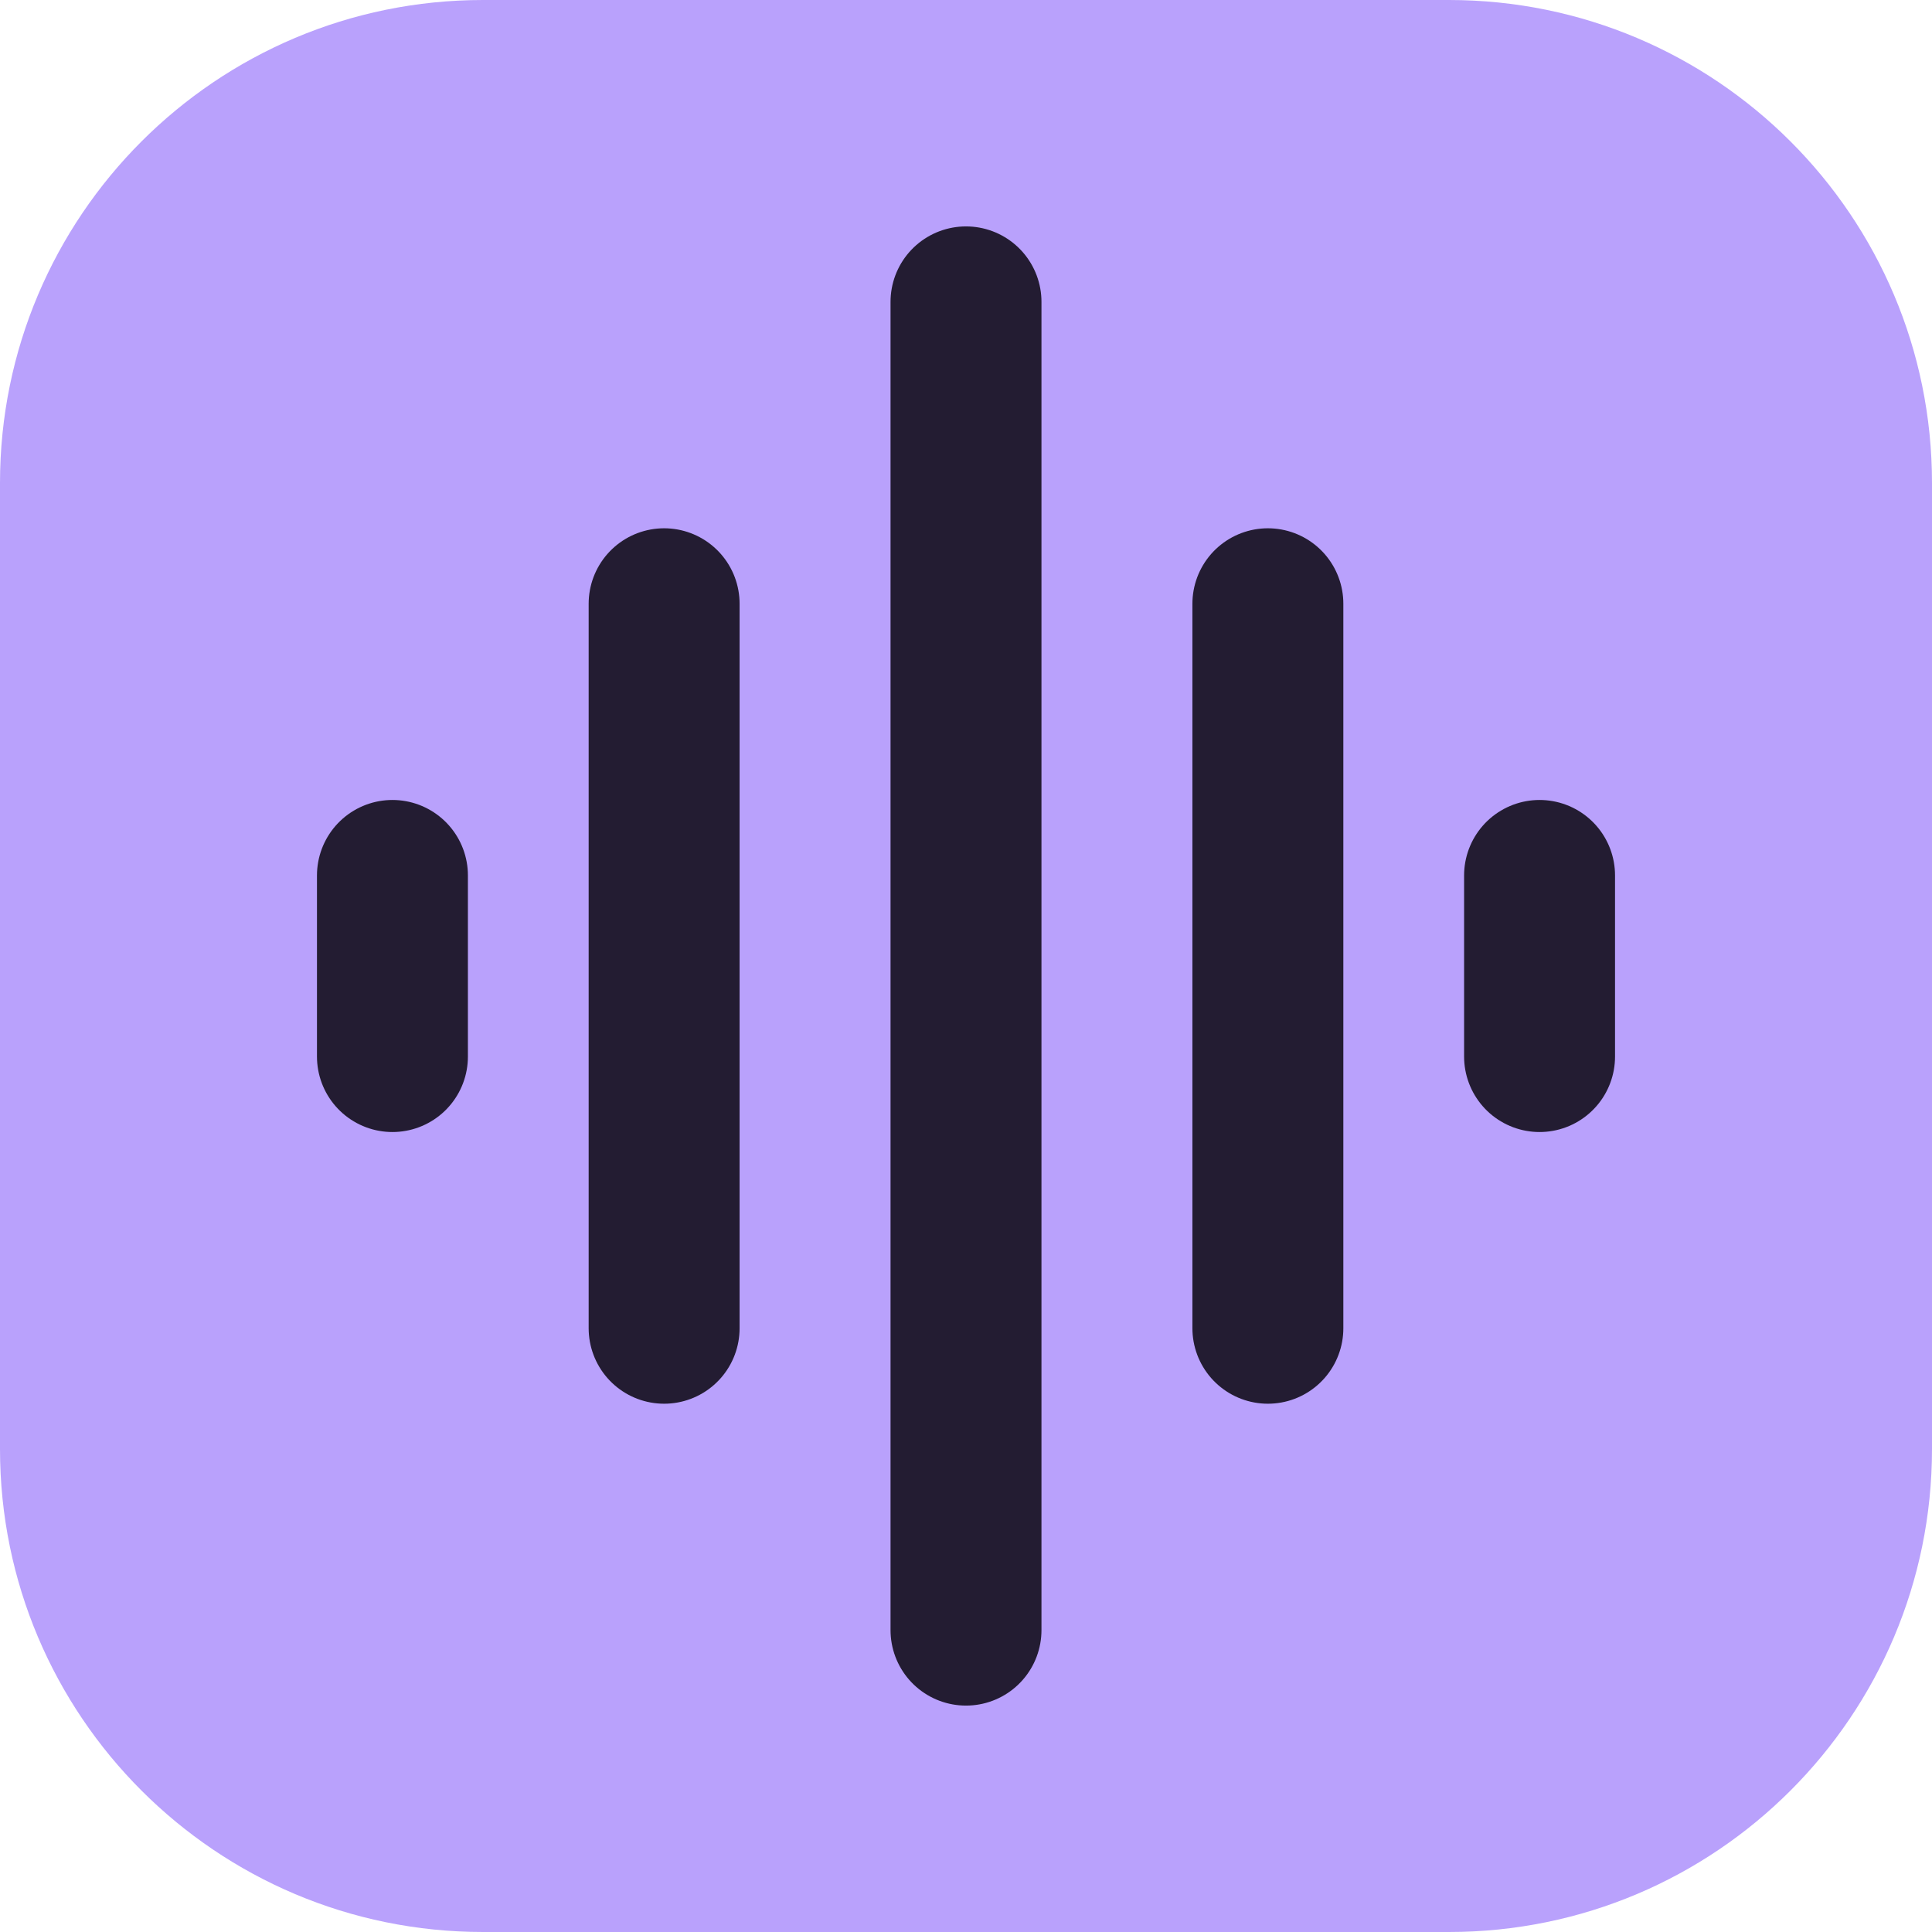
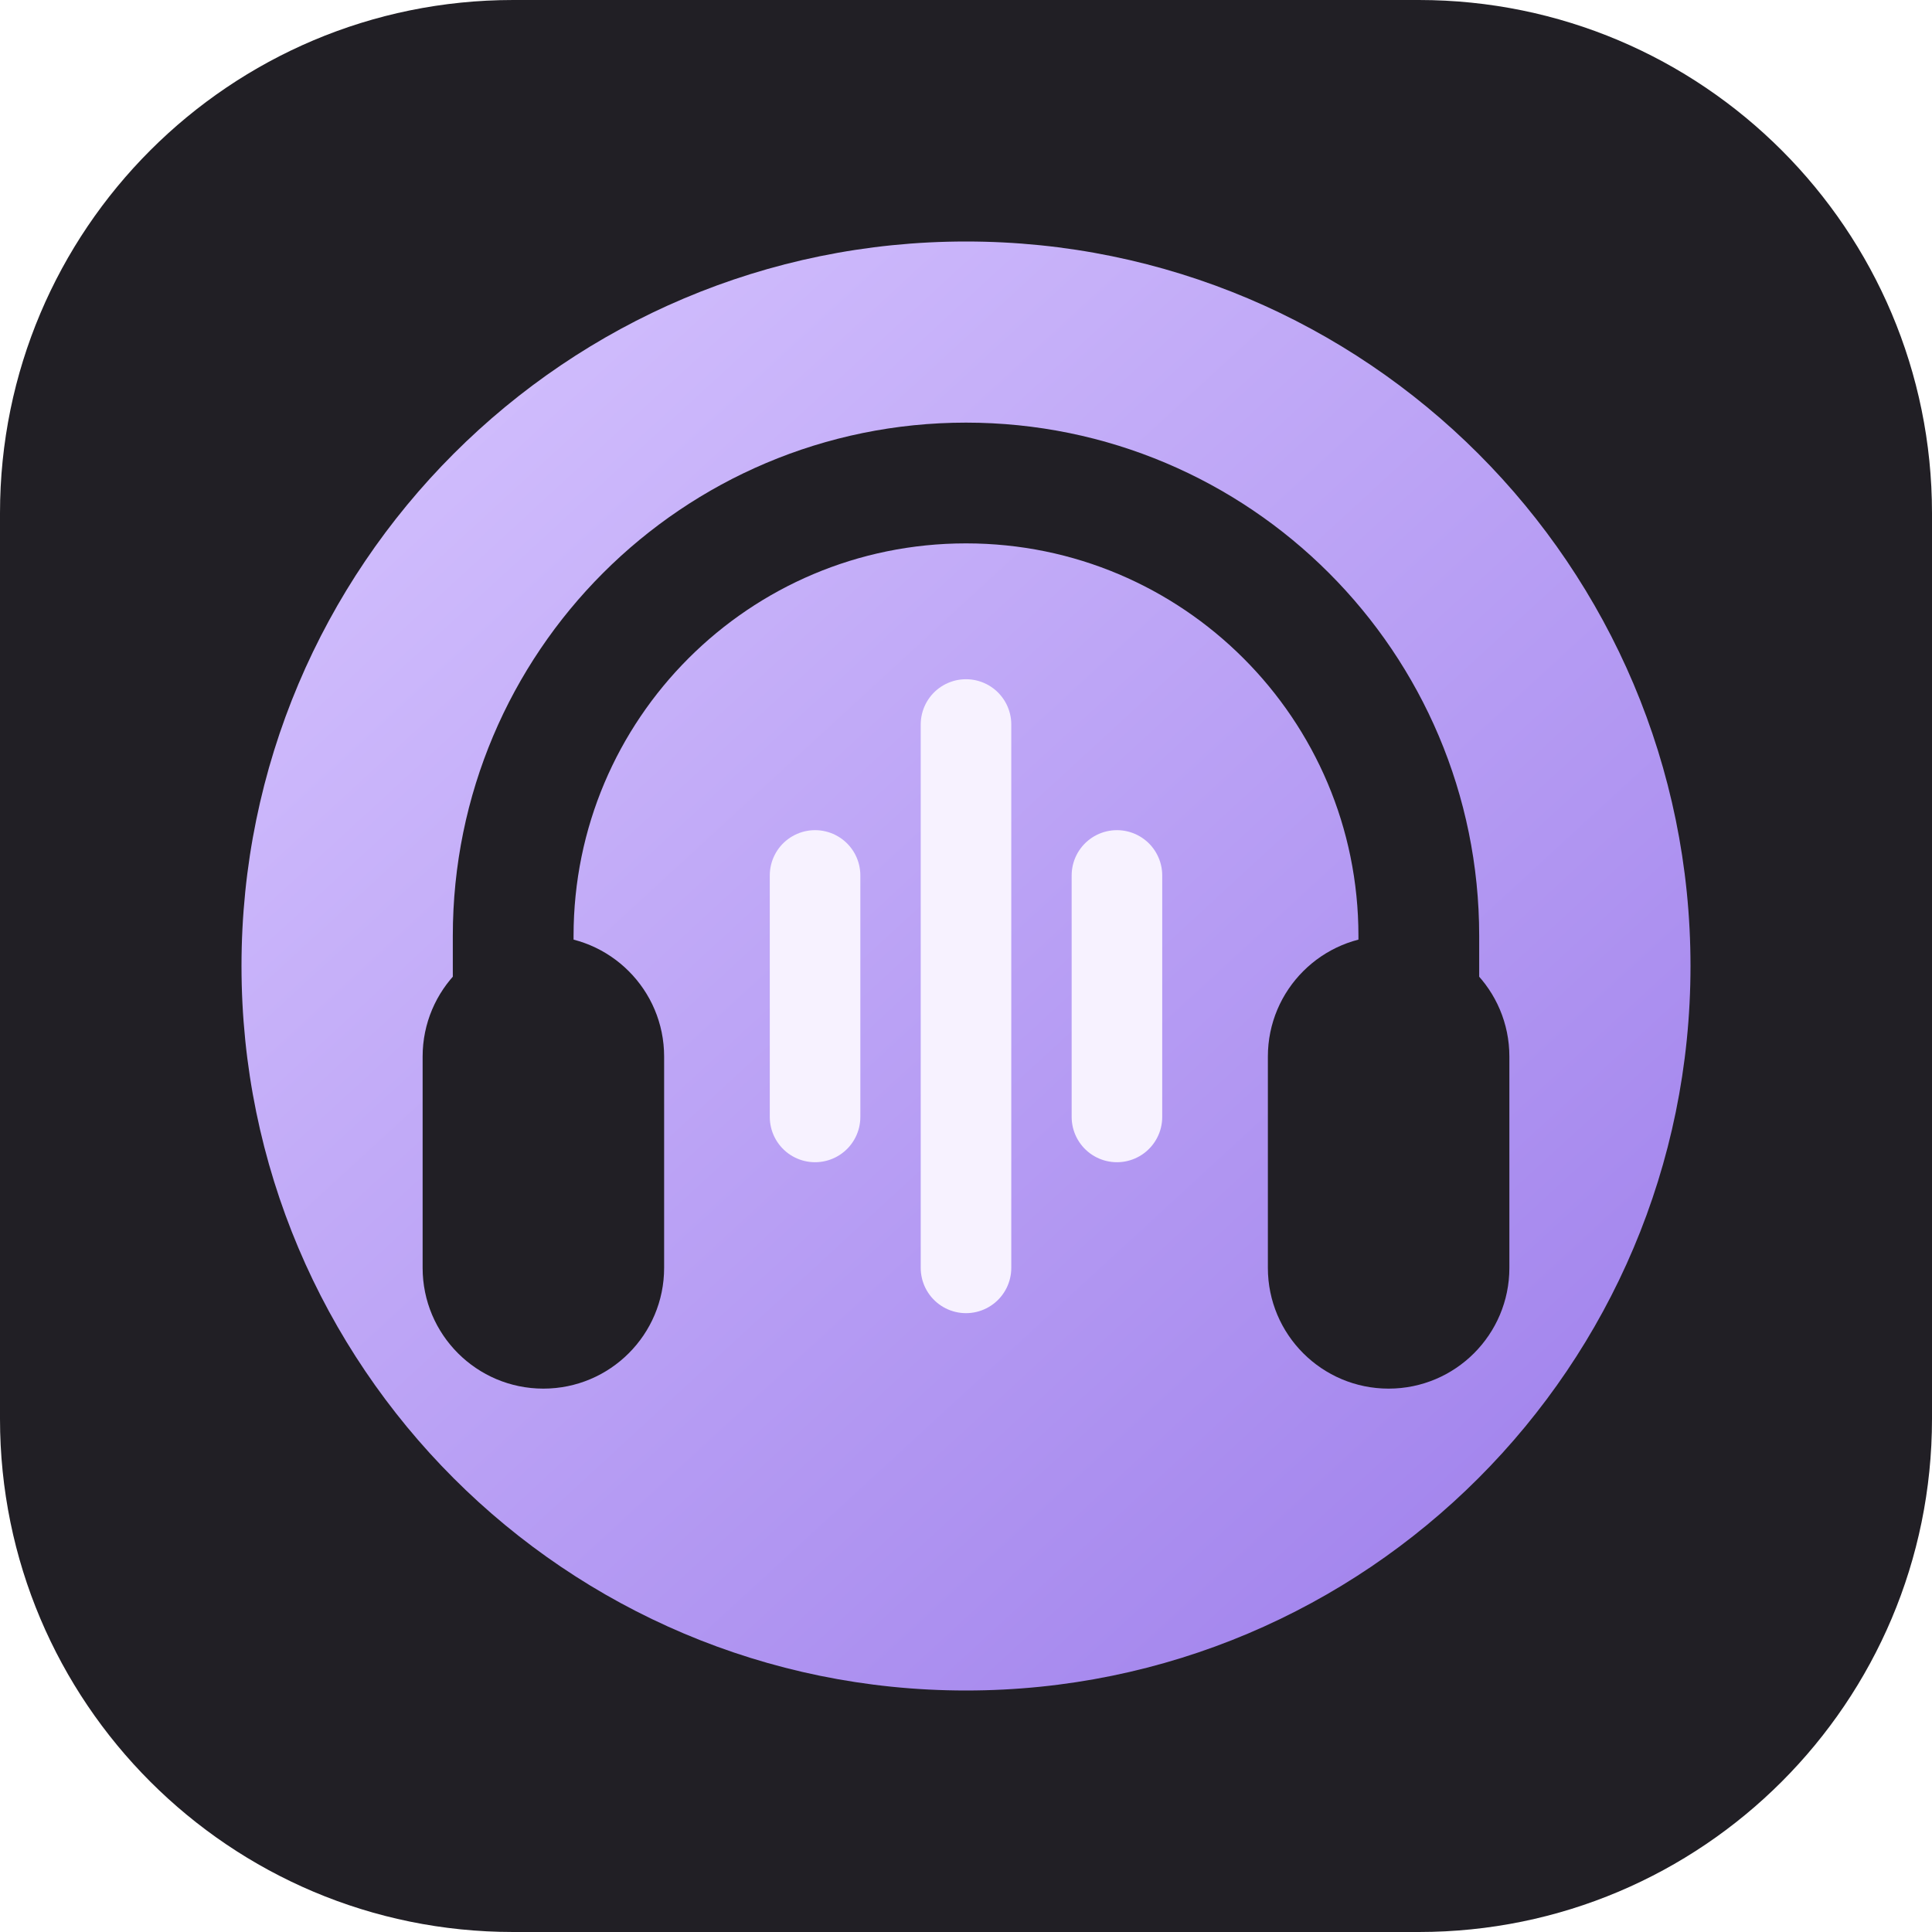
<svg xmlns="http://www.w3.org/2000/svg" viewBox="0 0 64 64">
-   <rect width="64" height="64" rx="16" fill="#b9a1fc" />
-   <path stroke="#231c32" stroke-linecap="round" stroke-width="5" d="M13 29v6m9-15v24m10-34v44m10-34v24m9-15v6" />
+   <defs>
+     <linearGradient id="glow" x1="9" y1="8" x2="55" y2="58" gradientUnits="userSpaceOnUse">
+       <stop stop-color="#d7c5ff" />
+       <stop offset="1" stop-color="#9b7bea" />
+     </linearGradient>
+   </defs>
+   <rect width="64" height="64" rx="17" fill="#211f25" />
+   <circle cx="32" cy="32" r="24" fill="url(#glow)" />
+   <path d="M17 34v-3a15 15 0 0 1 30 0v3" fill="none" stroke="#211f25" stroke-linecap="round" stroke-width="4" />
+   <rect x="14" y="31" width="8" height="15" rx="4" fill="#211f25" />
+   <rect x="42" y="31" width="8" height="15" rx="4" fill="#211f25" />
+   <path d="M27 29v8m5-13v18m5-13v8" fill="none" stroke="#f7f2ff" stroke-linecap="round" stroke-width="3" />
</svg>
